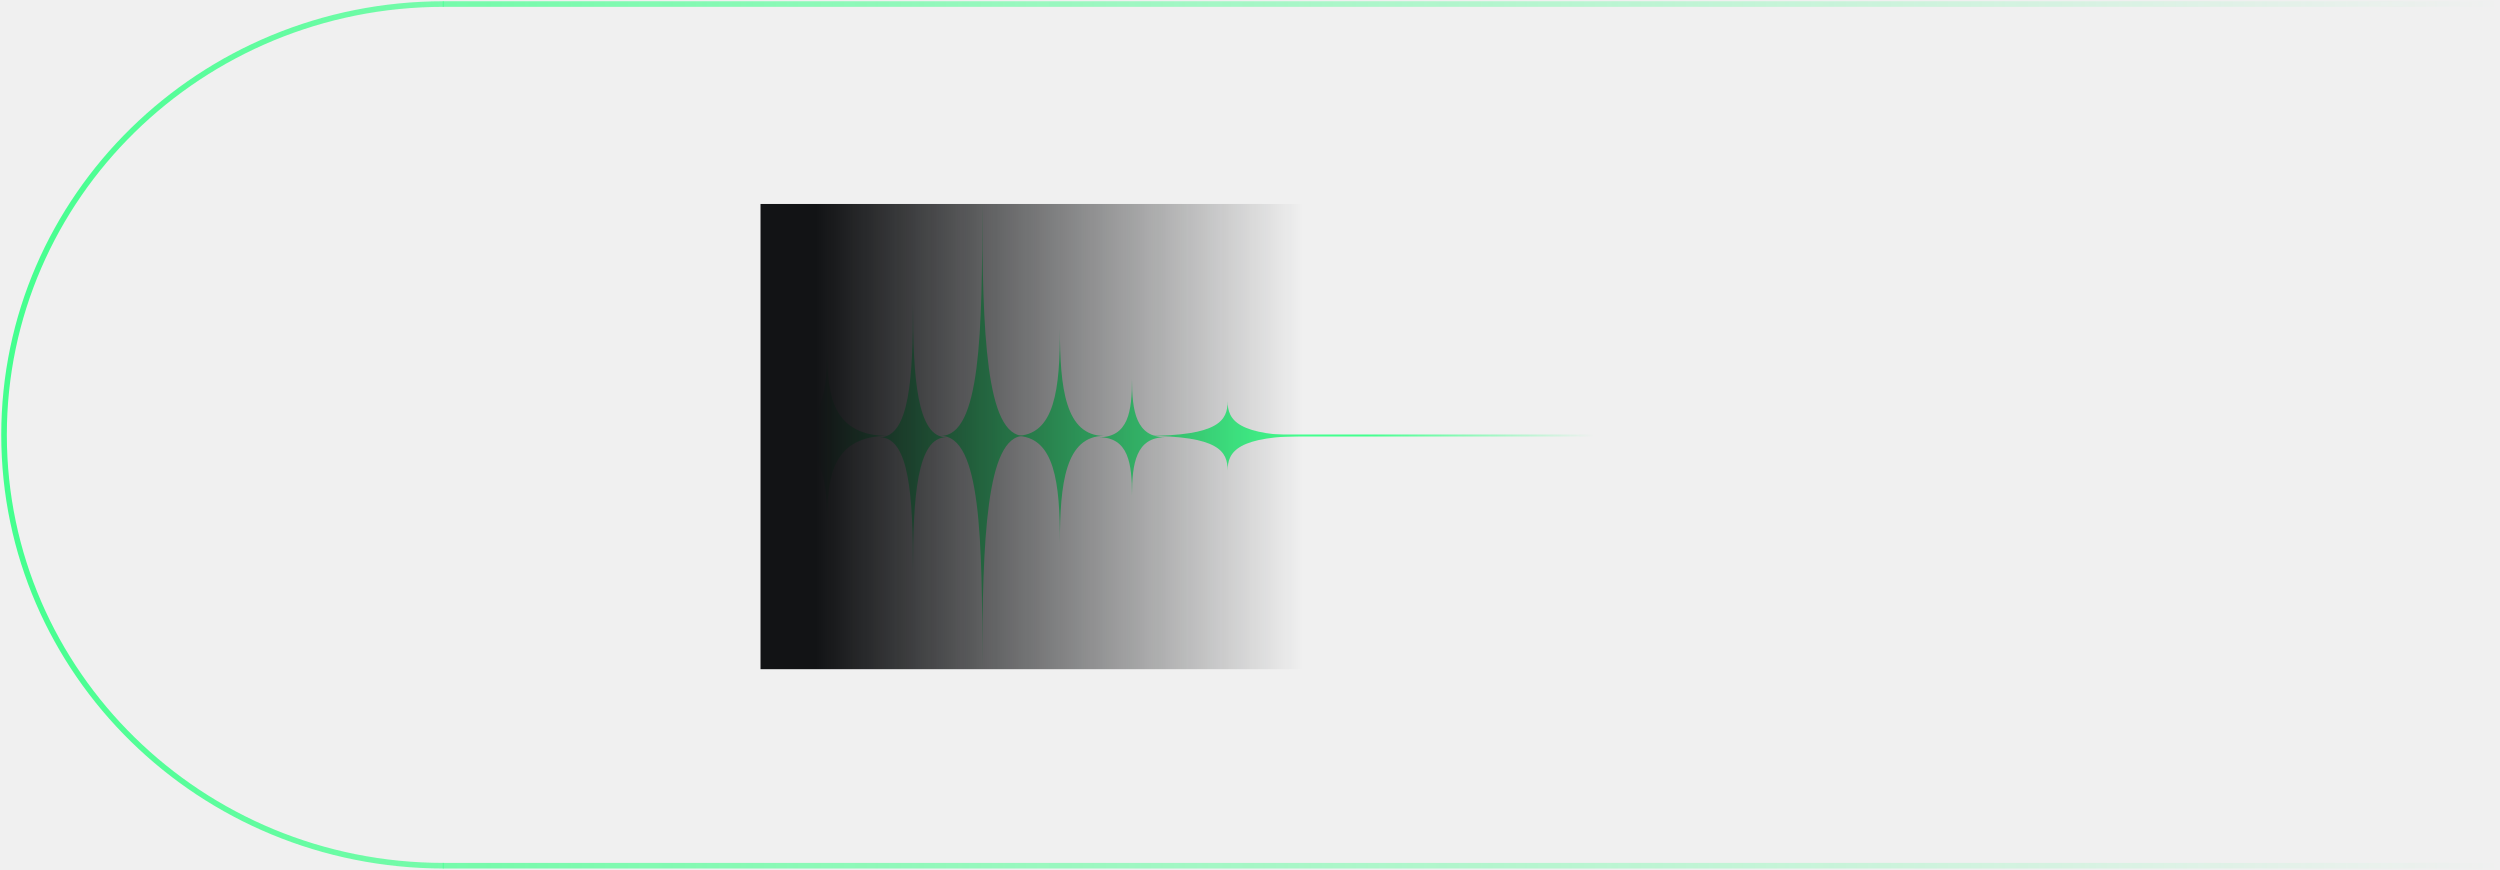
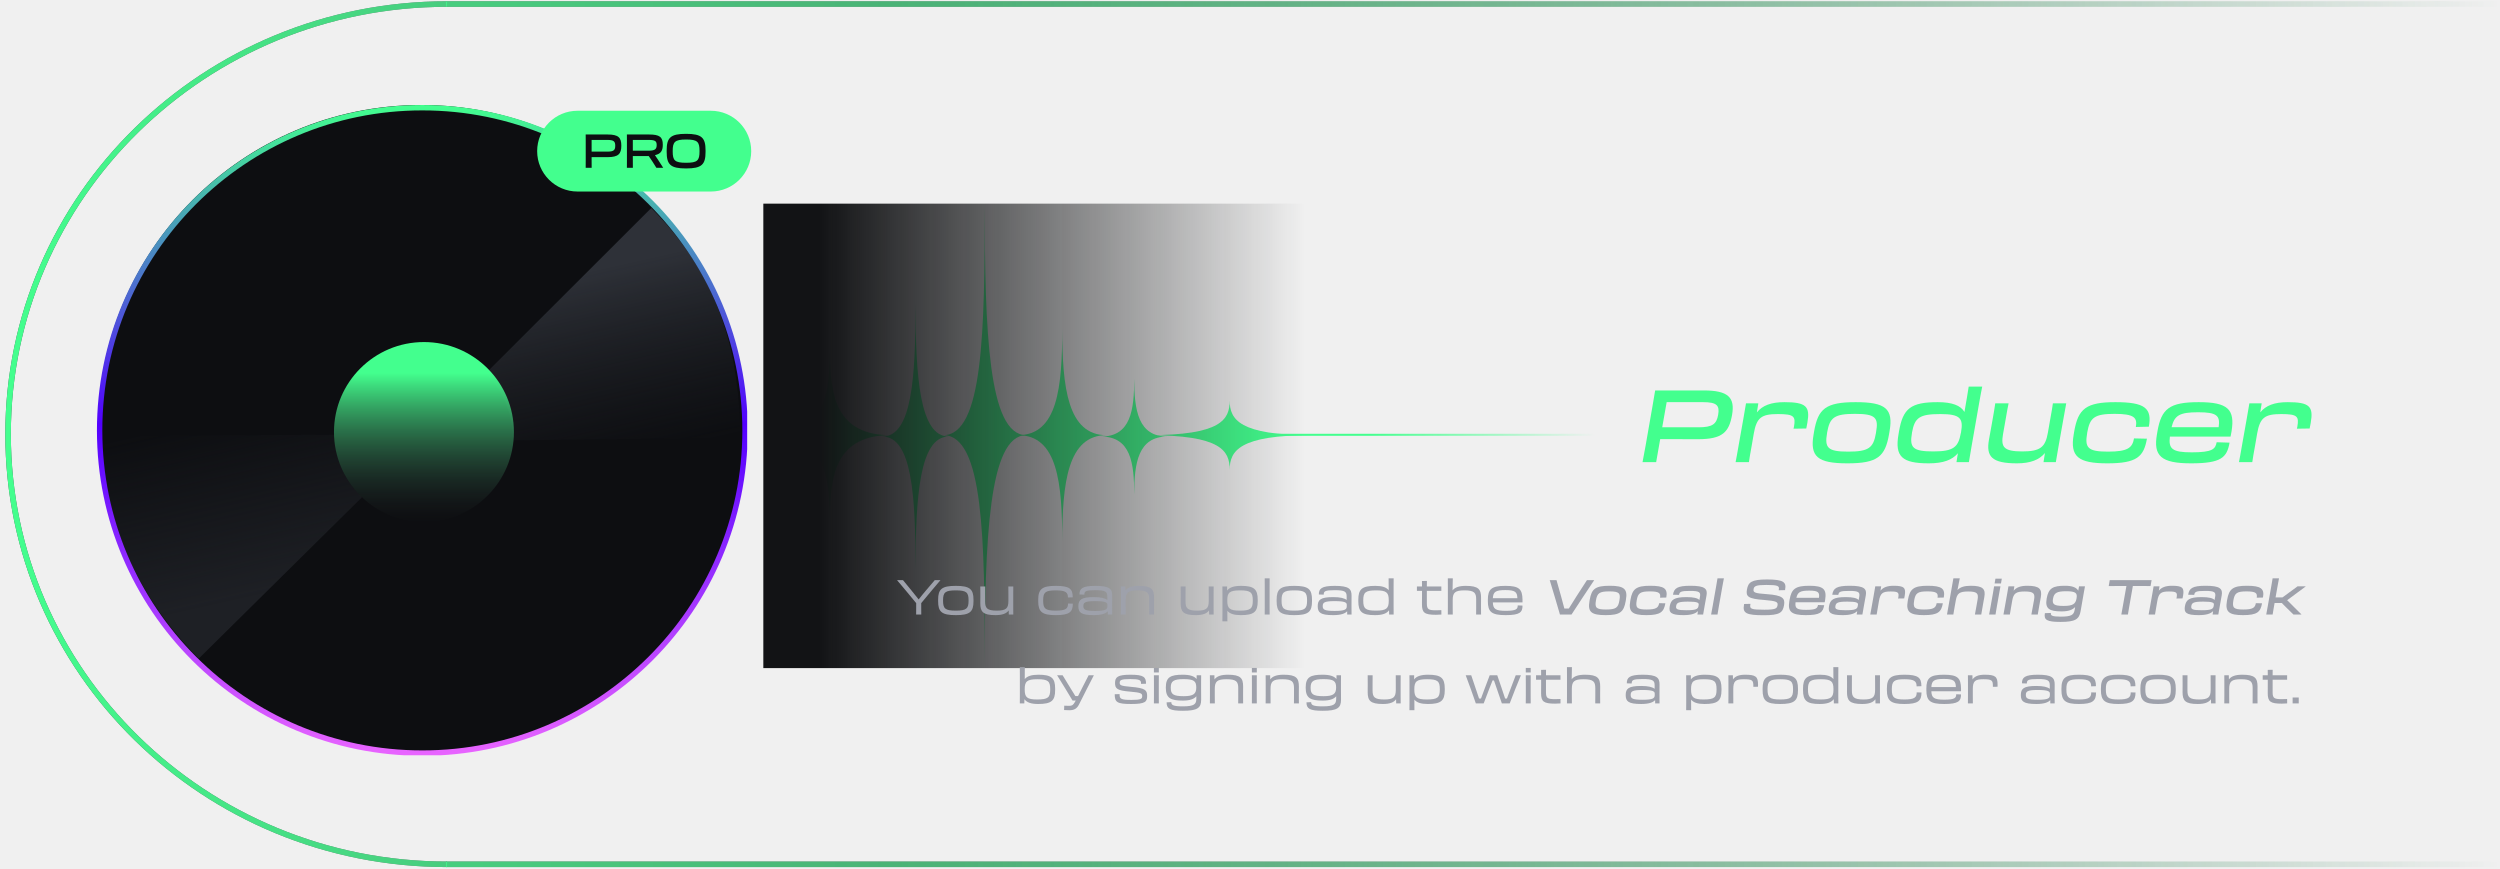
- <svg xmlns="http://www.w3.org/2000/svg" width="618" height="215" viewBox="0 0 618 215" fill="none">
-   <g clip-path="url(#clip0_2206_33485)">
-     <path d="M109.681 1C49.658 1 1 48.682 1 107.5C1 166.318 49.658 214 109.681 214" stroke="url(#paint0_linear_2206_33485)" stroke-width="1.383" />
-     <path d="M109.453 214L618 214L618 1L109.453 1" stroke="url(#paint1_linear_2206_33485)" stroke-width="1.383" />
-     <line x1="310" y1="107.656" x2="399" y2="107.656" stroke="url(#paint2_linear_2206_33485)" stroke-width="0.5" />
-     <path d="M253.101 107.749C243.714 107.749 242.822 82.082 242.822 50.423C242.822 82.082 242.417 107.749 232.543 107.749C242.534 107.749 242.822 133.416 242.822 165.075C242.822 133.416 243.833 107.749 253.101 107.749Z" fill="#43FF8E" />
-     <path d="M288.05 108.092C280.833 108.092 279.827 101.637 279.827 93.675C279.827 101.637 278.971 108.092 271.604 108.092C278.971 108.092 279.827 114.548 279.827 122.51C279.827 114.548 280.833 108.092 288.05 108.092Z" fill="#43FF8E" />
-     <path d="M233.913 108.092C226.696 108.092 225.69 93.338 225.69 75.138C225.69 93.338 224.834 108.092 217.467 108.092C224.834 108.092 225.69 122.847 225.69 141.046C225.69 122.847 226.696 108.092 233.913 108.092Z" fill="#43FF8E" />
-     <path d="M323.684 107.749C305.941 107.749 303.468 103.907 303.468 99.167C303.468 103.907 301.364 107.749 283.253 107.749C301.364 107.749 303.468 111.591 303.468 116.331C303.468 111.591 305.941 107.749 323.684 107.749Z" fill="#43FF8E" />
-     <path d="M219.523 107.749C206.291 107.749 204.447 98.374 204.447 86.81C204.447 98.374 202.877 107.749 189.371 107.749C202.877 107.749 204.447 117.125 204.447 128.689C204.447 117.125 206.291 107.749 219.523 107.749Z" fill="#43FF8E" />
-     <path d="M272.974 107.749C263.35 107.749 262.009 95.914 262.009 81.317C262.009 95.914 260.868 107.749 251.045 107.749C260.868 107.749 262.009 119.584 262.009 134.181C262.009 119.584 263.35 107.749 272.974 107.749Z" fill="#43FF8E" />
-     <rect x="188" y="50.423" width="139" height="115" fill="url(#paint3_linear_2206_33485)" />
+ <svg xmlns="http://www.w3.org/2000/svg" width="619" height="215" viewBox="0 0 619 215" fill="none">
+   <g clip-path="url(#clip0_2206_33469)">
+     <path d="M410.766 110.423L411.066 108.723C413.891 108.748 418.241 108.748 420.441 108.748C426.566 108.748 428.116 106.948 428.866 102.698C429.591 98.448 427.966 96.673 421.841 96.673H409.816C409.641 97.723 409.441 98.823 409.191 100.373L407.441 110.398C407.116 112.173 406.916 113.248 406.691 114.423H410.066C410.266 113.223 410.441 112.198 410.766 110.423ZM421.666 99.573C425.116 99.573 425.816 100.398 425.416 102.698C425.016 104.998 424.016 105.798 420.566 105.798H411.566L412.666 99.573H421.666Z" fill="#43FF8E" />
+     <path d="M430.459 110.423C430.134 112.298 429.959 113.323 429.734 114.423H433.034C433.184 113.323 433.359 112.348 433.709 110.423L434.234 107.373C434.934 103.398 436.109 102.523 440.209 102.523C444.234 102.523 444.634 103.098 444.184 105.673L444.084 106.148L447.234 106.098C447.334 105.523 447.409 105.123 447.509 104.673C448.209 100.648 447.234 99.573 441.809 99.573C438.509 99.573 436.384 100.398 435.009 102.098L435.359 99.873H432.309C432.159 100.848 431.984 101.798 431.684 103.523L430.459 110.423Z" fill="#43FF8E" />
+     <path d="M457.429 114.723C464.879 114.723 466.754 113.073 467.729 107.523L467.854 106.773C468.829 101.223 466.904 99.573 459.479 99.573C452.029 99.573 450.154 101.223 449.179 106.773L449.054 107.523C448.079 113.073 450.004 114.723 457.429 114.723ZM457.604 111.823C452.504 111.823 451.754 110.873 452.379 107.248L452.404 107.048C453.054 103.398 454.154 102.473 459.279 102.473C464.379 102.473 465.179 103.398 464.504 107.048L464.479 107.248C463.854 110.873 462.729 111.823 457.604 111.823Z" fill="#43FF8E" />
+     <path d="M477.574 114.723C481.174 114.723 483.374 113.873 484.774 112.223L484.424 114.423H487.499C487.699 113.198 487.849 112.348 488.174 110.423L490.024 99.873C490.349 98.073 490.574 96.773 490.799 95.723H487.449C487.299 96.773 486.849 99.448 486.399 101.998C485.449 100.398 483.374 99.573 479.774 99.573C473.049 99.573 471.174 101.173 470.199 106.773L470.074 107.523C469.099 113.073 470.949 114.723 477.574 114.723ZM478.674 111.773C473.599 111.773 472.774 110.848 473.399 107.248L473.424 107.048C474.074 103.423 475.249 102.523 480.424 102.523C485.324 102.523 486.174 103.523 485.549 107.048L485.499 107.248C484.874 110.748 483.674 111.773 478.674 111.773Z" fill="#43FF8E" />
+     <path d="M493.1 105.373C492.8 107.023 492.675 107.698 492.475 108.823C491.725 112.998 493.075 114.723 499.4 114.723C502.75 114.723 504.925 113.848 506.325 112.173L505.975 114.423H509.025C509.175 113.423 509.35 112.498 509.65 110.773L510.875 103.873C511.2 101.973 511.375 100.973 511.6 99.873H508.3C508.15 100.973 507.975 101.948 507.625 103.873L507.05 107.173C506.425 110.723 505.175 111.773 500.725 111.773C496.05 111.773 495.4 110.673 495.95 107.498L496.6 103.823C496.95 101.798 497.075 101.048 497.325 99.873H494.025C493.85 101.098 493.675 102.148 493.375 103.823L493.1 105.373Z" fill="#43FF8E" />
+     <path d="M521.783 114.723C529.133 114.723 530.783 113.073 531.583 108.623L528.383 108.548C527.983 110.873 526.858 111.823 521.933 111.823C516.908 111.823 516.158 110.873 516.783 107.248L516.808 107.048C517.458 103.398 518.558 102.473 523.583 102.473C528.508 102.473 529.233 103.448 528.833 105.748V105.723L532.058 105.648C532.883 101.073 531.108 99.573 523.758 99.573C516.508 99.573 514.558 101.223 513.583 106.773L513.458 107.523C512.483 113.073 514.558 114.723 521.783 114.723Z" fill="#43FF8E" />
+     <path d="M542.514 114.723C550.014 114.723 551.389 113.273 552.039 109.598L548.839 109.498C548.539 111.198 547.789 111.998 542.664 111.998C537.839 111.998 536.889 111.148 537.264 108.098H552.289C552.364 107.723 552.464 107.273 552.539 106.773C553.389 101.398 551.689 99.573 544.414 99.573C537.114 99.573 535.164 101.223 534.189 106.773L534.064 107.523C533.114 112.898 535.089 114.723 542.514 114.723ZM544.264 102.073C548.989 102.073 549.739 102.948 549.339 105.773H537.689C538.389 102.848 539.664 102.073 544.264 102.073Z" fill="#43FF8E" />
+     <path d="M555.092 110.423C554.767 112.298 554.592 113.323 554.367 114.423H557.667C557.817 113.323 557.992 112.348 558.342 110.423L558.867 107.373C559.567 103.398 560.742 102.523 564.842 102.523C568.867 102.523 569.267 103.098 568.817 105.673L568.717 106.148L571.867 106.098C571.967 105.523 572.042 105.123 572.142 104.673C572.842 100.648 571.867 99.573 566.442 99.573C563.142 99.573 561.017 100.398 559.642 102.098L559.992 99.873H556.942C556.792 100.848 556.617 101.798 556.317 103.523L555.092 110.423Z" fill="#43FF8E" />
+     <path d="M110.681 1C50.658 1 2 48.682 2 107.5C2 166.318 50.658 214 110.681 214" stroke="#535559" stroke-width="1.383" />
+     <path d="M110.453 214L619 214L619 1L110.453 1" stroke="url(#paint0_linear_2206_33469)" stroke-width="1.383" />
+     <g clip-path="url(#clip1_2206_33469)">
+       <ellipse cx="104.338" cy="106.204" rx="80.071" ry="80.21" fill="#0D0E11" />
+       <path d="M49.212 163.064C28.725 142.577 25.565 120.271 25.004 107.923L82.744 107.642L82.806 108.642C83.128 113.792 85.282 118.657 88.879 122.357L89.624 123.123L49.212 163.064Z" fill="url(#paint1_linear_2206_33469)" />
+       <path d="M161.251 51.503C182.462 72.715 182.8 95.573 183.381 108.358L126.992 109.017L126.927 107.468C126.717 102.481 124.849 97.707 121.618 93.902L120.325 92.379L161.251 51.503Z" fill="url(#paint2_linear_2206_33469)" />
+       <circle cx="104.569" cy="106.568" r="79.901" stroke="url(#paint3_linear_2206_33469)" stroke-width="1.334" />
+       <circle cx="104.97" cy="106.969" r="22.276" fill="url(#paint4_linear_2206_33469)" />
+     </g>
+     <rect x="133" y="27.423" width="53" height="20" rx="10" fill="#43FF8E" />
+     <path d="M146.484 39.687V38.898C147.692 38.909 149.492 38.909 150.447 38.909C153.136 38.909 153.838 38.073 153.838 36.098V36.052C153.838 34.078 153.136 33.299 150.447 33.299H145.014C145.025 33.787 145.025 34.298 145.025 35.018V39.676C145.025 40.5 145.025 41 145.014 41.545H146.495C146.484 40.988 146.484 40.512 146.484 39.687ZM150.436 34.647C151.95 34.647 152.334 35.007 152.334 36.075V36.098C152.334 37.167 151.95 37.539 150.436 37.539H146.484V34.647H150.436Z" fill="#0D0E11" />
+     <path d="M155.228 39.676C155.228 40.547 155.228 40.988 155.218 41.545H156.699C156.688 40.953 156.688 40.64 156.688 39.664V38.642H160.628L161.528 39.978C161.88 40.5 162.209 41.035 162.516 41.545H164.207C163.757 40.86 163.339 40.221 162.966 39.618C162.692 39.188 162.417 38.793 162.165 38.41C163.636 38.108 164.108 37.306 164.108 35.866V35.82C164.108 33.938 163.339 33.299 160.705 33.299H155.218C155.228 33.81 155.228 34.182 155.228 34.786V39.676ZM160.672 34.647C162.209 34.647 162.593 34.96 162.593 35.889V35.913C162.593 36.877 162.209 37.306 160.672 37.306H156.688V34.647H160.672Z" fill="#0D0E11" />
+     <path d="M169.875 41.708C173.739 41.708 174.694 40.756 174.694 37.608V37.237C174.694 34.089 173.739 33.137 169.875 33.137C166.012 33.137 165.068 34.089 165.068 37.237V37.608C165.068 40.756 166.012 41.708 169.875 41.708ZM169.875 40.303C167.055 40.303 166.561 39.734 166.561 37.48V37.364C166.561 35.169 167.055 34.542 169.875 34.542C172.707 34.542 173.201 35.111 173.201 37.364V37.48C173.201 39.734 172.707 40.303 169.875 40.303Z" fill="#0D0E11" />
+     <g clip-path="url(#clip2_2206_33469)">
+       <path d="M110.681 1C50.658 1 2 48.682 2 107.5C2 166.318 50.658 214 110.681 214" stroke="url(#paint5_linear_2206_33469)" stroke-width="1.383" />
+       <path d="M110.453 214L619 214L619 1L110.453 1" stroke="url(#paint6_linear_2206_33469)" stroke-width="1.383" />
+       <line x1="311" y1="107.656" x2="400" y2="107.656" stroke="url(#paint7_linear_2206_33469)" stroke-width="0.5" />
+       <path d="M254.101 107.749C244.714 107.749 243.822 82.082 243.822 50.423C243.822 82.082 243.417 107.749 233.543 107.749C243.534 107.749 243.822 133.416 243.822 165.075C243.822 133.416 244.833 107.749 254.101 107.749Z" fill="#43FF8E" />
+       <path d="M289.05 108.092C281.833 108.092 280.827 101.637 280.827 93.675C280.827 101.637 279.971 108.092 272.604 108.092C279.971 108.092 280.827 114.548 280.827 122.51C280.827 114.548 281.833 108.092 289.05 108.092Z" fill="#43FF8E" />
+       <path d="M234.913 108.092C227.696 108.092 226.69 93.338 226.69 75.138C226.69 93.338 225.834 108.092 218.467 108.092C225.834 108.092 226.69 122.847 226.69 141.046C226.69 122.847 227.696 108.092 234.913 108.092Z" fill="#43FF8E" />
+       <path d="M324.684 107.749C306.941 107.749 304.468 103.907 304.468 99.167C304.468 103.907 302.364 107.749 284.253 107.749C302.364 107.749 304.468 111.591 304.468 116.331C304.468 111.591 306.941 107.749 324.684 107.749Z" fill="#43FF8E" />
+       <path d="M220.523 107.749C207.291 107.749 205.447 98.374 205.447 86.81C205.447 98.374 203.877 107.749 190.371 107.749C203.877 107.749 205.447 117.125 205.447 128.689C205.447 117.125 207.291 107.749 220.523 107.749Z" fill="#43FF8E" />
+       <path d="M273.974 107.749C264.35 107.749 263.009 95.914 263.009 81.317C263.009 95.914 261.868 107.749 252.045 107.749C261.868 107.749 263.009 119.584 263.009 134.181C263.009 119.584 264.35 107.749 273.974 107.749Z" fill="#43FF8E" />
+       <rect x="189" y="50.423" width="139" height="115" fill="url(#paint8_linear_2206_33469)" />
+     </g>
+     <path d="M226.848 150.448C226.848 151.06 226.848 151.623 226.836 152.163H228.108C228.096 151.611 228.096 151.06 228.096 150.448V149.332C229.428 147.712 231.468 145.263 232.86 143.643H231.444L229.344 146.115C228.66 146.907 228.048 147.675 227.46 148.419C226.908 147.7 226.272 146.919 225.612 146.115L223.584 143.643H222.108C223.5 145.263 225.516 147.712 226.848 149.332V150.448Z" fill="#9EA1AB" />
+     <path d="M236.66 152.307C240.128 152.307 241.04 151.516 241.04 148.864V148.504C241.04 145.852 240.128 145.06 236.66 145.06C233.192 145.06 232.28 145.852 232.28 148.504V148.864C232.28 151.516 233.192 152.307 236.66 152.307ZM236.66 151.191C234.02 151.191 233.504 150.688 233.504 148.744V148.624C233.504 146.68 234.02 146.176 236.66 146.176C239.3 146.176 239.816 146.68 239.816 148.624V148.744C239.816 150.688 239.3 151.191 236.66 151.191Z" fill="#9EA1AB" />
+     <path d="M242.732 147.844C242.732 148.564 242.72 148.852 242.72 149.344C242.72 151.456 243.332 152.307 246.488 152.307C248.168 152.307 249.188 151.924 249.752 151.143L249.776 152.163H250.892C250.88 151.695 250.88 151.264 250.88 150.376V147.124C250.88 146.176 250.88 145.707 250.892 145.203H249.668C249.68 145.707 249.68 146.151 249.68 147.124V148.804C249.68 150.628 249.116 151.191 246.812 151.191C244.388 151.191 243.932 150.58 243.932 148.984V147.112C243.932 146.092 243.932 145.743 243.944 145.203H242.72C242.732 145.767 242.732 146.248 242.732 147.112V147.844Z" fill="#9EA1AB" />
+     <path d="M261.398 152.307C264.818 152.307 265.634 151.528 265.634 149.464L264.446 149.428C264.446 150.676 263.942 151.191 261.398 151.191C258.806 151.191 258.29 150.688 258.29 148.744V148.624C258.29 146.68 258.806 146.176 261.398 146.176C263.942 146.176 264.422 146.716 264.422 147.94L265.61 147.904C265.61 145.78 264.83 145.06 261.398 145.06C258.026 145.06 257.066 145.852 257.066 148.504V148.864C257.066 151.516 258.038 152.307 261.398 152.307Z" fill="#9EA1AB" />
+     <path d="M270.847 152.307C272.707 152.307 273.763 151.936 274.291 151.347L274.303 152.163H275.383C275.371 151.215 275.371 150.604 275.371 149.884C275.371 148.876 275.383 148.42 275.383 147.471C275.383 145.828 274.771 145.06 271.219 145.06C267.991 145.06 267.259 145.743 267.283 147.195L268.495 147.232C268.483 146.404 268.771 146.128 271.219 146.128C273.751 146.128 274.171 146.5 274.171 147.7V148.551C273.607 148.108 272.575 147.844 270.847 147.844C267.691 147.844 267.007 148.503 267.007 150.1C267.007 151.66 267.655 152.307 270.847 152.307ZM271.195 151.264C268.747 151.264 268.243 150.964 268.243 150.1C268.243 149.212 268.567 148.839 271.195 148.839C273.775 148.839 274.195 149.2 274.195 149.74V150.112C274.195 150.892 273.775 151.264 271.195 151.264Z" fill="#9EA1AB" />
+     <path d="M277.526 150.244C277.526 151.192 277.526 151.66 277.514 152.163H278.738C278.726 151.66 278.726 151.215 278.726 150.244V148.563C278.726 146.739 279.29 146.176 281.642 146.176C284.078 146.176 284.534 146.787 284.534 148.383V150.256C284.534 151.276 284.534 151.623 284.522 152.163H285.746C285.734 151.599 285.734 151.12 285.734 150.256V149.523C285.734 148.804 285.746 148.516 285.746 148.023C285.746 145.911 285.134 145.06 281.966 145.06C280.262 145.06 279.218 145.444 278.654 146.223L278.63 145.203H277.514C277.526 145.671 277.526 146.104 277.526 146.992V150.244Z" fill="#9EA1AB" />
+     <path d="M292.338 147.844C292.338 148.564 292.326 148.852 292.326 149.344C292.326 151.456 292.938 152.307 296.094 152.307C297.774 152.307 298.794 151.924 299.358 151.143L299.382 152.163H300.498C300.486 151.695 300.486 151.264 300.486 150.376V147.124C300.486 146.176 300.486 145.707 300.498 145.203H299.274C299.286 145.707 299.286 146.151 299.286 147.124V148.804C299.286 150.628 298.722 151.191 296.418 151.191C293.994 151.191 293.538 150.58 293.538 148.984V147.112C293.538 146.092 293.538 145.743 293.55 145.203H292.326C292.338 145.767 292.338 146.248 292.338 147.112V147.844Z" fill="#9EA1AB" />
+     <path d="M302.674 152.163C302.674 152.884 302.674 153.484 302.662 153.844H303.898C303.886 153.352 303.886 152.488 303.886 151.228C304.486 151.96 305.518 152.307 307.198 152.307C310.486 152.307 311.41 151.516 311.41 148.864V148.504C311.41 145.852 310.486 145.06 307.27 145.06C305.494 145.06 304.414 145.444 303.826 146.223V145.203H302.662C302.674 145.707 302.674 146.14 302.674 146.692V152.163ZM303.874 148.732V148.636C303.874 146.74 304.414 146.176 307.03 146.176C309.658 146.176 310.186 146.68 310.186 148.624V148.744C310.186 150.688 309.658 151.191 306.97 151.191C304.414 151.191 303.874 150.64 303.874 148.732Z" fill="#9EA1AB" />
+     <path d="M313.151 150.28C313.151 151.084 313.151 151.635 313.139 152.163H314.363C314.351 151.635 314.351 151.084 314.351 150.292V145.215C314.351 144.351 314.351 143.703 314.363 143.188H313.139C313.151 143.703 313.151 144.351 313.151 145.203V150.28Z" fill="#9EA1AB" />
+     <path d="M320.473 152.307C323.941 152.307 324.853 151.516 324.853 148.864V148.504C324.853 145.852 323.941 145.06 320.473 145.06C317.005 145.06 316.093 145.852 316.093 148.504V148.864C316.093 151.516 317.005 152.307 320.473 152.307ZM320.473 151.191C317.833 151.191 317.317 150.688 317.317 148.744V148.624C317.317 146.68 317.833 146.176 320.473 146.176C323.113 146.176 323.629 146.68 323.629 148.624V148.744C323.629 150.688 323.113 151.191 320.473 151.191Z" fill="#9EA1AB" />
+     <path d="M330.109 152.307C331.969 152.307 333.025 151.936 333.553 151.347L333.565 152.163H334.645C334.633 151.215 334.633 150.604 334.633 149.884C334.633 148.876 334.645 148.42 334.645 147.471C334.645 145.828 334.033 145.06 330.481 145.06C327.253 145.06 326.521 145.743 326.545 147.195L327.757 147.232C327.745 146.404 328.033 146.128 330.481 146.128C333.013 146.128 333.433 146.5 333.433 147.7V148.551C332.869 148.108 331.837 147.844 330.109 147.844C326.953 147.844 326.269 148.503 326.269 150.1C326.269 151.66 326.917 152.307 330.109 152.307ZM330.457 151.264C328.009 151.264 327.505 150.964 327.505 150.1C327.505 149.212 327.829 148.839 330.457 148.839C333.037 148.839 333.457 149.2 333.457 149.74V150.112C333.457 150.892 333.037 151.264 330.457 151.264Z" fill="#9EA1AB" />
+     <path d="M340.459 152.307C342.271 152.307 343.351 151.912 343.927 151.108L343.951 152.163H345.067C345.055 151.575 345.055 151.168 345.055 150.244V145.203C345.055 144.315 345.055 143.703 345.067 143.188H343.819C343.831 143.68 343.843 144.928 343.843 146.14C343.243 145.408 342.211 145.06 340.531 145.06C337.243 145.06 336.319 145.852 336.319 148.504V148.864C336.319 151.516 337.243 152.307 340.459 152.307ZM340.699 151.191C338.071 151.191 337.543 150.688 337.543 148.744V148.624C337.543 146.68 338.071 146.176 340.759 146.176C343.315 146.176 343.855 146.728 343.855 148.636V148.732C343.855 150.628 343.315 151.191 340.699 151.191Z" fill="#9EA1AB" />
+     <path d="M352.089 147.844C352.089 148.432 352.077 149.115 352.077 149.643C352.077 151.708 352.713 152.223 355.545 152.223C356.073 152.223 356.517 152.2 356.889 152.163L356.877 151.072C356.421 151.096 356.145 151.108 355.605 151.108C353.769 151.108 353.289 150.928 353.289 149.476V146.296H356.877V145.203H353.289C353.289 144.603 353.289 144.124 353.301 143.836L352.077 143.859C352.089 144.411 352.089 144.807 352.089 145.203C351.705 145.203 351.321 145.215 350.829 145.203V146.296H352.089V147.844Z" fill="#9EA1AB" />
+     <path d="M358.491 150.268C358.491 151.144 358.491 151.575 358.479 152.163H359.703C359.691 151.563 359.691 151.048 359.691 150.244V148.563C359.691 146.739 360.255 146.176 362.607 146.176C365.043 146.176 365.499 146.787 365.499 148.383V150.268C365.499 151.12 365.499 151.551 365.487 152.163H366.711C366.699 151.479 366.699 150.916 366.699 150.292V149.523C366.699 148.804 366.711 148.516 366.711 148.023C366.711 145.911 366.099 145.06 362.931 145.06C361.263 145.06 360.231 145.431 359.655 146.176C359.679 145.36 359.715 143.392 359.715 143.188H358.479C358.491 143.703 358.491 144.339 358.491 145.203V150.268Z" fill="#9EA1AB" />
+     <path d="M372.81 152.307C376.314 152.307 376.974 151.611 376.974 149.944L375.786 149.896C375.786 150.796 375.462 151.24 372.822 151.24C370.266 151.24 369.69 150.772 369.63 149.152H376.974C376.974 148.948 376.986 148.696 376.974 148.504C376.938 145.852 376.146 145.06 372.726 145.06C369.306 145.06 368.394 145.852 368.394 148.504V148.864C368.394 151.516 369.306 152.307 372.81 152.307ZM372.726 146.104C375.186 146.104 375.654 146.583 375.702 148.119H369.63C369.714 146.535 370.314 146.104 372.726 146.104Z" fill="#9EA1AB" />
+     <path d="M389.099 152.163C390.239 150.411 393.611 145.276 394.727 143.643H392.927L390.299 147.711C389.651 148.743 388.979 149.8 388.439 150.676H387.335C387.107 149.788 386.819 148.72 386.531 147.676L385.391 143.643H383.711C384.227 145.276 385.739 150.411 386.243 152.163H389.099Z" fill="#9EA1AB" />
+     <path d="M397.574 152.307C401.15 152.307 402.05 151.516 402.518 148.852L402.578 148.492C403.046 145.828 402.122 145.036 398.558 145.036C394.982 145.036 394.082 145.828 393.614 148.492L393.554 148.852C393.086 151.516 394.01 152.307 397.574 152.307ZM397.658 150.916C395.21 150.916 394.85 150.46 395.15 148.72L395.162 148.624C395.474 146.872 396.002 146.428 398.462 146.428C400.91 146.428 401.294 146.872 400.97 148.624L400.958 148.72C400.658 150.46 400.118 150.916 397.658 150.916Z" fill="#9EA1AB" />
+     <path d="M407.64 152.307C411.168 152.307 411.96 151.516 412.344 149.379L410.808 149.344C410.616 150.46 410.076 150.916 407.712 150.916C405.3 150.916 404.94 150.46 405.24 148.72L405.252 148.624C405.564 146.872 406.092 146.428 408.504 146.428C410.868 146.428 411.216 146.896 411.024 148V147.987L412.572 147.952C412.968 145.756 412.116 145.036 408.588 145.036C405.108 145.036 404.172 145.828 403.704 148.492L403.644 148.852C403.176 151.516 404.172 152.307 407.64 152.307Z" fill="#9EA1AB" />
+     <path d="M416.835 152.307C418.755 152.307 419.823 151.935 420.411 151.299L420.279 152.163H421.695C421.851 151.215 421.959 150.604 422.091 149.884C422.283 148.78 422.367 148.372 422.535 147.424C422.823 145.792 422.163 145.036 418.551 145.036C415.251 145.036 414.483 145.672 414.231 147.256L415.731 147.292C415.851 146.548 416.139 146.307 418.443 146.307C420.807 146.307 421.107 146.644 420.915 147.747L420.771 148.563C420.327 148.095 419.367 147.844 417.579 147.844C414.471 147.844 413.715 148.503 413.427 150.1C413.163 151.672 413.703 152.307 416.835 152.307ZM417.579 151.096C415.263 151.096 414.879 150.832 415.011 150.063C415.143 149.283 415.491 148.959 417.975 148.959C420.363 148.959 420.687 149.271 420.591 149.775L420.543 150.076C420.423 150.772 419.979 151.096 417.579 151.096Z" fill="#9EA1AB" />
+     <path d="M424.04 150.148C423.884 151.024 423.788 151.611 423.668 152.163H425.252C425.336 151.611 425.444 151.024 425.588 150.16L426.464 145.192C426.62 144.34 426.728 143.691 426.836 143.188H425.252C425.168 143.703 425.06 144.34 424.916 145.18L424.04 150.148Z" fill="#9EA1AB" />
+     <path d="M436.733 152.331C440.753 152.331 441.401 151.66 441.737 149.812C442.001 148.155 441.437 147.388 437.465 147.112C434.309 146.908 434.057 146.644 434.189 145.864C434.309 145.132 434.753 144.832 437.357 144.832C440.189 144.832 440.597 145.095 440.441 145.911L440.405 146.151L441.977 146.115L442.001 145.948C442.325 144.172 441.665 143.475 437.501 143.475C433.589 143.475 432.857 144.207 432.545 145.971C432.245 147.688 432.785 148.264 436.805 148.551C439.925 148.792 440.249 149.08 440.117 149.86V149.872C439.973 150.688 439.613 150.964 436.841 150.964C433.685 150.964 433.205 150.76 433.373 149.787L433.421 149.511L431.849 149.548L431.813 149.74C431.441 151.816 432.317 152.331 436.733 152.331Z" fill="#9EA1AB" />
+     <path d="M447.099 152.307C450.699 152.307 451.359 151.611 451.671 149.848L450.135 149.799C449.991 150.615 449.631 151 447.171 151C444.855 151 444.399 150.592 444.579 149.128H451.791C451.827 148.948 451.875 148.732 451.911 148.492C452.319 145.912 451.503 145.036 448.011 145.036C444.507 145.036 443.571 145.828 443.103 148.492L443.043 148.852C442.587 151.432 443.535 152.307 447.099 152.307ZM447.939 146.235C450.207 146.235 450.567 146.655 450.375 148.011H444.783C445.119 146.607 445.731 146.235 447.939 146.235Z" fill="#9EA1AB" />
+     <path d="M456.269 152.307C458.189 152.307 459.257 151.935 459.845 151.299L459.713 152.163H461.129C461.285 151.215 461.393 150.604 461.525 149.884C461.717 148.78 461.801 148.372 461.969 147.424C462.257 145.792 461.597 145.036 457.985 145.036C454.685 145.036 453.917 145.672 453.665 147.256L455.165 147.292C455.285 146.548 455.573 146.307 457.877 146.307C460.241 146.307 460.541 146.644 460.349 147.747L460.205 148.563C459.761 148.095 458.801 147.844 457.013 147.844C453.905 147.844 453.149 148.503 452.861 150.1C452.597 151.672 453.137 152.307 456.269 152.307ZM457.013 151.096C454.697 151.096 454.313 150.832 454.445 150.063C454.577 149.283 454.925 148.959 457.409 148.959C459.797 148.959 460.121 149.271 460.025 149.775L459.977 150.076C459.857 150.772 459.413 151.096 457.013 151.096Z" fill="#9EA1AB" />
+     <path d="M463.426 150.244C463.27 151.144 463.186 151.635 463.078 152.163H464.662C464.734 151.635 464.818 151.168 464.986 150.244L465.238 148.78C465.574 146.872 466.138 146.452 468.106 146.452C470.038 146.452 470.23 146.727 470.014 147.963L469.966 148.192L471.478 148.168C471.526 147.891 471.562 147.7 471.61 147.484C471.946 145.552 471.478 145.036 468.874 145.036C467.29 145.036 466.27 145.431 465.61 146.247L465.778 145.18H464.314C464.242 145.647 464.158 146.104 464.014 146.931L463.426 150.244Z" fill="#9EA1AB" />
+     <path d="M476.347 152.307C479.875 152.307 480.667 151.516 481.051 149.379L479.515 149.344C479.323 150.46 478.783 150.916 476.419 150.916C474.007 150.916 473.647 150.46 473.947 148.72L473.959 148.624C474.271 146.872 474.799 146.428 477.211 146.428C479.575 146.428 479.923 146.896 479.731 148V147.987L481.279 147.952C481.675 145.756 480.823 145.036 477.295 145.036C473.815 145.036 472.879 145.828 472.411 148.492L472.351 148.852C471.883 151.516 472.879 152.307 476.347 152.307Z" fill="#9EA1AB" />
+     <path d="M482.434 150.148C482.278 151.072 482.194 151.563 482.074 152.163H483.646C483.754 151.516 483.838 151 483.994 150.124L484.258 148.659C484.558 146.943 485.146 146.452 487.33 146.452C489.598 146.452 489.91 146.98 489.646 148.492L489.334 150.268C489.178 151.12 489.106 151.54 488.986 152.163H490.558C490.666 151.479 490.762 150.916 490.882 150.292L491.014 149.523C491.158 148.72 491.23 148.395 491.314 147.867C491.674 145.863 491.026 145.036 487.966 145.036C486.31 145.036 485.302 145.396 484.666 146.104C484.846 145.24 485.206 143.392 485.242 143.188H483.658C483.574 143.703 483.466 144.327 483.31 145.18L482.434 150.148Z" fill="#9EA1AB" />
+     <path d="M494.076 143.271L493.86 144.471H495.444L495.648 143.271H494.076ZM492.876 150.148C492.72 151.024 492.624 151.611 492.504 152.163H494.088C494.172 151.611 494.28 151.024 494.424 150.16L494.952 147.171C495.096 146.319 495.216 145.684 495.312 145.18H493.74C493.668 145.684 493.548 146.331 493.404 147.171L492.876 150.148Z" fill="#9EA1AB" />
+     <path d="M496.402 150.244C496.246 151.144 496.162 151.635 496.054 152.163H497.638C497.71 151.635 497.794 151.168 497.962 150.244L498.238 148.659C498.55 146.943 499.138 146.452 501.322 146.452C503.59 146.452 503.89 146.98 503.638 148.492L503.314 150.268C503.146 151.24 503.086 151.599 502.966 152.163H504.55C504.634 151.575 504.718 151.072 504.874 150.268L505.006 149.523C505.138 148.72 505.21 148.395 505.306 147.867C505.654 145.863 505.006 145.036 501.958 145.036C500.302 145.036 499.258 145.444 498.586 146.247L498.754 145.18H497.29C497.218 145.647 497.134 146.104 496.99 146.931L496.402 150.244Z" fill="#9EA1AB" />
+     <path d="M510.456 151.384C512.124 151.384 513.156 151 513.804 150.304L513.672 151.072C513.456 152.188 512.952 152.68 510.264 152.68C508.008 152.68 507.696 152.391 507.804 151.767L506.316 151.816C506.016 153.484 506.784 153.987 510.192 153.987C513.912 153.987 514.812 153.292 515.16 151.312C515.328 150.376 515.448 149.679 515.64 148.563L515.952 146.763C516.06 146.139 516.144 145.647 516.24 145.18H514.776L514.572 146.247C514.128 145.467 513.12 145.036 511.308 145.036C508.284 145.036 507.228 145.623 506.76 148.155L506.748 148.252C506.304 150.76 507.468 151.384 510.456 151.384ZM510.948 150.028C508.524 150.028 508.092 149.584 508.32 148.252L508.344 148.168C508.584 146.847 509.256 146.391 511.572 146.391C513.972 146.391 514.392 146.847 514.152 148.155V148.18C513.912 149.512 513.288 150.028 510.948 150.028Z" fill="#9EA1AB" />
+     <path d="M525.588 150.232C525.432 151.132 525.36 151.575 525.24 152.163H526.872C526.968 151.54 527.016 151.227 527.196 150.22L528.096 145.095H530.28C530.76 145.095 531.576 145.095 532.476 145.108L532.74 143.643H522.372L522.12 145.108C523.02 145.095 524.064 145.095 525.204 145.095H526.5L525.588 150.232Z" fill="#9EA1AB" />
+     <path d="M532.344 150.244C532.188 151.144 532.104 151.635 531.996 152.163H533.58C533.652 151.635 533.736 151.168 533.904 150.244L534.156 148.78C534.492 146.872 535.056 146.452 537.024 146.452C538.956 146.452 539.148 146.727 538.932 147.963L538.884 148.192L540.396 148.168C540.444 147.891 540.48 147.7 540.528 147.484C540.864 145.552 540.396 145.036 537.792 145.036C536.208 145.036 535.188 145.431 534.528 146.247L534.696 145.18H533.232C533.16 145.647 533.076 146.104 532.932 146.931L532.344 150.244Z" fill="#9EA1AB" />
+     <path d="M544.394 152.307C546.314 152.307 547.382 151.935 547.97 151.299L547.838 152.163H549.254C549.41 151.215 549.518 150.604 549.65 149.884C549.842 148.78 549.926 148.372 550.094 147.424C550.382 145.792 549.722 145.036 546.11 145.036C542.81 145.036 542.042 145.672 541.79 147.256L543.29 147.292C543.41 146.548 543.698 146.307 546.002 146.307C548.366 146.307 548.666 146.644 548.474 147.747L548.33 148.563C547.886 148.095 546.926 147.844 545.138 147.844C542.03 147.844 541.274 148.503 540.986 150.1C540.722 151.672 541.262 152.307 544.394 152.307ZM545.138 151.096C542.822 151.096 542.438 150.832 542.57 150.063C542.702 149.283 543.05 148.959 545.534 148.959C547.922 148.959 548.246 149.271 548.15 149.775L548.102 150.076C547.982 150.772 547.538 151.096 545.138 151.096Z" fill="#9EA1AB" />
+     <path d="M555.379 152.307C558.907 152.307 559.699 151.516 560.083 149.379L558.547 149.344C558.355 150.46 557.815 150.916 555.451 150.916C553.039 150.916 552.679 150.46 552.979 148.72L552.991 148.624C553.303 146.872 553.831 146.428 556.243 146.428C558.607 146.428 558.955 146.896 558.763 148V147.987L560.311 147.952C560.707 145.756 559.855 145.036 556.327 145.036C552.847 145.036 551.911 145.828 551.443 148.492L551.383 148.852C550.915 151.516 551.911 152.307 555.379 152.307Z" fill="#9EA1AB" />
+     <path d="M561.489 150.148C561.333 151.024 561.237 151.611 561.117 152.163H562.701C562.785 151.611 562.893 151.024 563.037 150.16L563.193 149.308H564.981C565.281 149.632 565.629 149.979 565.989 150.327L567.861 152.163H569.817L569.841 152.139C568.917 151.24 567.321 149.644 566.301 148.612C567.669 147.58 569.685 146.079 570.897 145.203L570.873 145.18H568.869L566.745 146.74C566.193 147.136 565.641 147.543 565.149 147.916H563.433L563.913 145.192C564.069 144.34 564.177 143.691 564.285 143.188H562.701C562.617 143.703 562.509 144.34 562.365 145.18L561.489 150.148Z" fill="#9EA1AB" />
+     <path d="M252.518 172.255C252.518 173.059 252.518 173.635 252.506 174.163H253.622L253.646 173.12C254.222 173.924 255.278 174.308 257.042 174.308C260.33 174.308 261.254 173.516 261.254 170.864V170.503C261.254 167.851 260.33 167.059 257.114 167.059C255.386 167.059 254.33 167.42 253.73 168.139C253.73 167.024 253.73 165.68 253.742 165.188H252.506C252.518 165.703 252.518 166.351 252.518 167.215V172.255ZM253.718 170.732V170.635C253.718 168.74 254.258 168.176 256.874 168.176C259.502 168.176 260.03 168.679 260.03 170.623V170.743C260.03 172.687 259.502 173.191 256.814 173.191C254.258 173.191 253.718 172.64 253.718 170.732Z" fill="#9EA1AB" />
+     <path d="M267.189 174.379C268.089 172.603 269.973 168.835 270.837 167.203H269.541L268.053 170.108C267.657 170.875 267.261 171.655 266.925 172.339H266.253C265.833 171.643 265.341 170.852 264.861 170.072L263.109 167.203H261.741C262.785 168.847 264.681 171.979 265.557 173.455H266.349L266.133 173.839C265.701 174.607 265.425 174.763 264.717 174.763C264.261 174.763 263.889 174.751 263.505 174.727L263.469 175.808C263.913 175.832 264.465 175.856 264.753 175.856C265.977 175.856 266.637 175.472 267.189 174.379Z" fill="#9EA1AB" />
+     <path d="M280.094 174.308C283.586 174.308 284.03 173.756 284.03 172.316C284.03 170.888 283.598 170.359 279.998 170.059C277.418 169.844 277.238 169.627 277.238 169.027C277.238 168.391 277.61 168.139 279.866 168.139C282.158 168.139 282.518 168.416 282.518 169.148V169.328L283.754 169.291C283.754 167.623 283.166 167.059 279.914 167.059C276.71 167.059 276.086 167.647 276.086 169.111C276.086 170.527 276.614 170.983 279.806 171.247C282.59 171.476 282.806 171.704 282.806 172.376C282.806 173.024 282.554 173.3 280.142 173.3C277.586 173.3 277.214 173.024 277.214 172.052V171.859L276.002 171.895C276.002 173.911 276.626 174.308 280.094 174.308Z" fill="#9EA1AB" />
+     <path d="M285.706 165.379V166.495H286.93V165.379H285.706ZM285.718 172.28C285.718 173.084 285.718 173.635 285.706 174.163H286.93C286.918 173.635 286.918 173.083 286.918 172.291V169.232C286.918 168.368 286.918 167.719 286.93 167.203H285.706C285.718 167.719 285.718 168.368 285.718 169.219V172.28Z" fill="#9EA1AB" />
+     <path d="M292.871 173.468C294.599 173.468 295.643 173.083 296.219 172.399L296.207 173.083C296.183 174.319 295.727 174.895 292.871 174.895C290.435 174.895 290.015 174.559 290.015 173.851L288.851 173.899C288.851 175.484 289.655 175.988 292.871 175.988C296.519 175.988 297.407 175.279 297.407 173.24C297.407 172.303 297.395 171.584 297.395 170.564V168.763C297.395 168.175 297.395 167.719 297.407 167.203H296.291L296.279 168.128C295.703 167.431 294.647 167.059 292.859 167.059C289.835 167.059 288.659 167.648 288.659 170.204V170.323C288.659 172.879 289.895 173.468 292.871 173.468ZM289.883 170.323V170.204C289.883 168.667 290.567 168.151 293.075 168.151C295.643 168.151 296.183 168.656 296.195 170.204C296.195 171.74 295.595 172.376 293.087 172.376C290.447 172.376 289.883 171.86 289.883 170.323Z" fill="#9EA1AB" />
+     <path d="M299.58 172.243C299.58 173.191 299.58 173.66 299.568 174.163H300.792C300.78 173.66 300.78 173.215 300.78 172.243V170.564C300.78 168.74 301.344 168.176 303.696 168.176C306.132 168.176 306.588 168.788 306.588 170.384V172.255C306.588 173.275 306.588 173.623 306.576 174.163H307.8C307.788 173.6 307.788 173.119 307.788 172.255V171.524C307.788 170.804 307.8 170.516 307.8 170.024C307.8 167.912 307.188 167.059 304.02 167.059C302.316 167.059 301.272 167.444 300.708 168.224L300.684 167.203H299.568C299.58 167.671 299.58 168.103 299.58 168.991V172.243Z" fill="#9EA1AB" />
+     <path d="M309.963 165.379V166.495H311.187V165.379H309.963ZM309.975 172.28C309.975 173.084 309.975 173.635 309.963 174.163H311.187C311.175 173.635 311.175 173.083 311.175 172.291V169.232C311.175 168.368 311.175 167.719 311.187 167.203H309.963C309.975 167.719 309.975 168.368 309.975 169.219V172.28Z" fill="#9EA1AB" />
+     <path d="M313.385 172.243C313.385 173.191 313.385 173.66 313.373 174.163H314.597C314.585 173.66 314.585 173.215 314.585 172.243V170.564C314.585 168.74 315.149 168.176 317.501 168.176C319.937 168.176 320.393 168.788 320.393 170.384V172.255C320.393 173.275 320.393 173.623 320.381 174.163H321.605C321.593 173.6 321.593 173.119 321.593 172.255V171.524C321.593 170.804 321.605 170.516 321.605 170.024C321.605 167.912 320.993 167.059 317.825 167.059C316.121 167.059 315.077 167.444 314.513 168.224L314.489 167.203H313.373C313.385 167.671 313.385 168.103 313.385 168.991V172.243Z" fill="#9EA1AB" />
+     <path d="M327.5 173.468C329.228 173.468 330.272 173.083 330.848 172.399L330.836 173.083C330.812 174.319 330.356 174.895 327.5 174.895C325.064 174.895 324.644 174.559 324.644 173.851L323.48 173.899C323.48 175.484 324.284 175.988 327.5 175.988C331.148 175.988 332.036 175.279 332.036 173.24C332.036 172.303 332.024 171.584 332.024 170.564V168.763C332.024 168.175 332.024 167.719 332.036 167.203H330.92L330.908 168.128C330.332 167.431 329.276 167.059 327.488 167.059C324.464 167.059 323.288 167.648 323.288 170.204V170.323C323.288 172.879 324.524 173.468 327.5 173.468ZM324.512 170.323V170.204C324.512 168.667 325.196 168.151 327.704 168.151C330.272 168.151 330.812 168.656 330.824 170.204C330.824 171.74 330.224 172.376 327.716 172.376C325.076 172.376 324.512 171.86 324.512 170.323Z" fill="#9EA1AB" />
+     <path d="M338.65 169.844C338.65 170.563 338.638 170.851 338.638 171.344C338.638 173.455 339.25 174.308 342.406 174.308C344.086 174.308 345.106 173.924 345.67 173.143L345.694 174.163H346.81C346.798 173.695 346.798 173.264 346.798 172.376V169.123C346.798 168.175 346.798 167.707 346.81 167.203H345.586C345.598 167.707 345.598 168.151 345.598 169.123V170.803C345.598 172.627 345.034 173.191 342.73 173.191C340.306 173.191 339.85 172.58 339.85 170.983V169.111C339.85 168.091 339.85 167.743 339.862 167.203H338.638C338.65 167.767 338.65 168.247 338.65 169.111V169.844Z" fill="#9EA1AB" />
+     <path d="M348.987 174.163C348.987 174.883 348.987 175.484 348.975 175.844H350.211C350.199 175.352 350.199 174.487 350.199 173.227C350.799 173.959 351.831 174.308 353.511 174.308C356.799 174.308 357.723 173.516 357.723 170.864V170.503C357.723 167.851 356.799 167.059 353.583 167.059C351.807 167.059 350.727 167.444 350.139 168.224V167.203H348.975C348.987 167.707 348.987 168.139 348.987 168.691V174.163ZM350.187 170.732V170.635C350.187 168.74 350.727 168.176 353.343 168.176C355.971 168.176 356.499 168.679 356.499 170.623V170.743C356.499 172.687 355.971 173.191 353.283 173.191C350.727 173.191 350.187 172.64 350.187 170.732Z" fill="#9EA1AB" />
+     <path d="M368.669 170.743C368.969 169.963 369.281 169.184 369.557 168.476H369.905C370.157 169.195 370.433 170 370.697 170.78L371.861 174.163H373.805C374.453 172.459 375.869 168.835 376.577 167.203H375.293L374.129 170.252C373.781 171.176 373.421 172.135 373.109 172.963H372.665C372.425 172.195 372.125 171.308 371.825 170.432L370.721 167.203H368.849L367.649 170.384C367.325 171.248 366.977 172.159 366.689 172.963H366.221C365.945 172.147 365.621 171.188 365.321 170.3L364.277 167.203H362.909C363.533 168.811 364.841 172.459 365.417 174.163H367.361L368.669 170.743Z" fill="#9EA1AB" />
+     <path d="M377.78 165.379V166.495H379.004V165.379H377.78ZM377.792 172.28C377.792 173.084 377.792 173.635 377.78 174.163H379.004C378.992 173.635 378.992 173.083 378.992 172.291V169.232C378.992 168.368 378.992 167.719 379.004 167.203H377.78C377.792 167.719 377.792 168.368 377.792 169.219V172.28Z" fill="#9EA1AB" />
+     <path d="M381.585 169.844C381.585 170.431 381.574 171.115 381.574 171.643C381.574 173.708 382.21 174.224 385.042 174.224C385.57 174.224 386.014 174.199 386.385 174.163L386.374 173.072C385.918 173.096 385.641 173.108 385.102 173.108C383.266 173.108 382.785 172.927 382.785 171.476V168.295H386.374V167.203H382.785C382.785 166.603 382.786 166.124 382.798 165.836L381.574 165.859C381.585 166.411 381.585 166.807 381.585 167.203C381.201 167.203 380.818 167.215 380.326 167.203V168.295H381.585V169.844Z" fill="#9EA1AB" />
+     <path d="M387.987 172.267C387.987 173.143 387.987 173.576 387.975 174.163H389.199C389.187 173.563 389.187 173.047 389.187 172.243V170.564C389.187 168.74 389.751 168.176 392.103 168.176C394.539 168.176 394.995 168.788 394.995 170.384V172.267C394.995 173.119 394.995 173.552 394.983 174.163H396.207C396.195 173.479 396.195 172.915 396.195 172.291V171.524C396.195 170.804 396.207 170.516 396.207 170.024C396.207 167.912 395.595 167.059 392.427 167.059C390.759 167.059 389.727 167.431 389.151 168.176C389.175 167.36 389.211 165.392 389.211 165.188H387.975C387.987 165.703 387.987 166.339 387.987 167.203V172.267Z" fill="#9EA1AB" />
+     <path d="M406.363 174.308C408.223 174.308 409.279 173.935 409.807 173.347L409.819 174.163H410.899C410.887 173.215 410.887 172.604 410.887 171.884C410.887 170.876 410.899 170.419 410.899 169.471C410.899 167.827 410.287 167.059 406.735 167.059C403.507 167.059 402.775 167.743 402.799 169.195L404.011 169.232C403.999 168.403 404.287 168.128 406.735 168.128C409.267 168.128 409.687 168.499 409.687 169.699V170.552C409.123 170.108 408.091 169.844 406.363 169.844C403.207 169.844 402.523 170.503 402.523 172.1C402.523 173.66 403.171 174.308 406.363 174.308ZM406.711 173.263C404.263 173.263 403.759 172.964 403.759 172.1C403.759 171.212 404.083 170.839 406.711 170.839C409.291 170.839 409.711 171.199 409.711 171.74V172.111C409.711 172.891 409.291 173.263 406.711 173.263Z" fill="#9EA1AB" />
+     <path d="M417.506 174.163C417.506 174.883 417.506 175.484 417.494 175.844H418.73C418.718 175.352 418.718 174.487 418.718 173.227C419.318 173.959 420.35 174.308 422.03 174.308C425.318 174.308 426.242 173.516 426.242 170.864V170.503C426.242 167.851 425.318 167.059 422.102 167.059C420.326 167.059 419.246 167.444 418.658 168.224V167.203H417.494C417.506 167.707 417.506 168.139 417.506 168.691V174.163ZM418.706 170.732V170.635C418.706 168.74 419.246 168.176 421.862 168.176C424.49 168.176 425.018 168.679 425.018 170.623V170.743C425.018 172.687 424.49 173.191 421.802 173.191C419.246 173.191 418.706 172.64 418.706 170.732Z" fill="#9EA1AB" />
+     <path d="M427.959 172.243C427.959 173.191 427.959 173.66 427.947 174.163H429.171C429.159 173.66 429.159 173.215 429.159 172.243V170.635C429.159 168.619 429.723 168.176 431.787 168.176C433.887 168.176 434.127 168.463 434.127 169.819V170.059L435.279 170.036C435.291 169.856 435.291 169.675 435.291 169.531C435.291 167.539 434.751 167.059 432.075 167.059C430.587 167.059 429.627 167.444 429.087 168.224L429.063 167.203H427.947C427.959 167.671 427.959 168.103 427.959 168.991V172.243Z" fill="#9EA1AB" />
+     <path d="M440.801 174.308C444.269 174.308 445.181 173.516 445.181 170.864V170.503C445.181 167.851 444.269 167.059 440.801 167.059C437.333 167.059 436.421 167.851 436.421 170.503V170.864C436.421 173.516 437.333 174.308 440.801 174.308ZM440.801 173.191C438.161 173.191 437.645 172.687 437.645 170.743V170.623C437.645 168.679 438.161 168.176 440.801 168.176C443.441 168.176 443.957 168.679 443.957 170.623V170.743C443.957 172.687 443.441 173.191 440.801 173.191Z" fill="#9EA1AB" />
+     <path d="M450.569 174.308C452.381 174.308 453.461 173.912 454.037 173.108L454.061 174.163H455.177C455.165 173.576 455.165 173.167 455.165 172.243V167.203C455.165 166.315 455.165 165.703 455.177 165.188H453.929C453.941 165.68 453.953 166.927 453.953 168.139C453.353 167.407 452.321 167.059 450.641 167.059C447.353 167.059 446.429 167.851 446.429 170.503V170.864C446.429 173.516 447.353 174.308 450.569 174.308ZM450.809 173.191C448.181 173.191 447.653 172.687 447.653 170.743V170.623C447.653 168.679 448.181 168.176 450.869 168.176C453.425 168.176 453.965 168.727 453.965 170.635V170.732C453.965 172.628 453.425 173.191 450.809 173.191Z" fill="#9EA1AB" />
+     <path d="M457.326 169.844C457.326 170.563 457.314 170.851 457.314 171.344C457.314 173.455 457.926 174.308 461.082 174.308C462.762 174.308 463.782 173.924 464.346 173.143L464.37 174.163H465.486C465.474 173.695 465.474 173.264 465.474 172.376V169.123C465.474 168.175 465.474 167.707 465.486 167.203H464.262C464.274 167.707 464.274 168.151 464.274 169.123V170.803C464.274 172.627 463.71 173.191 461.406 173.191C458.982 173.191 458.526 172.58 458.526 170.983V169.111C458.526 168.091 458.526 167.743 458.538 167.203H457.314C457.326 167.767 457.326 168.247 457.326 169.111V169.844Z" fill="#9EA1AB" />
+     <path d="M471.526 174.308C474.946 174.308 475.762 173.528 475.762 171.463L474.574 171.427C474.574 172.675 474.07 173.191 471.526 173.191C468.934 173.191 468.418 172.687 468.418 170.743V170.623C468.418 168.679 468.934 168.176 471.526 168.176C474.07 168.176 474.55 168.715 474.55 169.94L475.738 169.903C475.738 167.779 474.958 167.059 471.526 167.059C468.154 167.059 467.194 167.851 467.194 170.503V170.864C467.194 173.516 468.166 174.308 471.526 174.308Z" fill="#9EA1AB" />
+     <path d="M481.384 174.308C484.888 174.308 485.548 173.611 485.548 171.943L484.36 171.895C484.36 172.795 484.036 173.24 481.396 173.24C478.84 173.24 478.264 172.771 478.204 171.151H485.548C485.548 170.947 485.56 170.695 485.548 170.503C485.512 167.851 484.72 167.059 481.3 167.059C477.88 167.059 476.968 167.851 476.968 170.503V170.864C476.968 173.516 477.88 174.308 481.384 174.308ZM481.3 168.104C483.76 168.104 484.228 168.583 484.276 170.12H478.204C478.288 168.536 478.888 168.104 481.3 168.104Z" fill="#9EA1AB" />
+     <path d="M487.268 172.243C487.268 173.191 487.268 173.66 487.256 174.163H488.48C488.468 173.66 488.468 173.215 488.468 172.243V170.635C488.468 168.619 489.032 168.176 491.096 168.176C493.196 168.176 493.436 168.463 493.436 169.819V170.059L494.588 170.036C494.6 169.856 494.6 169.675 494.6 169.531C494.6 167.539 494.06 167.059 491.384 167.059C489.896 167.059 488.936 167.444 488.396 168.224L488.372 167.203H487.256C487.268 167.671 487.268 168.103 487.268 168.991V172.243Z" fill="#9EA1AB" />
+     <path d="M504.202 174.308C506.062 174.308 507.118 173.935 507.646 173.347L507.658 174.163H508.738C508.726 173.215 508.726 172.604 508.726 171.884C508.726 170.876 508.738 170.419 508.738 169.471C508.738 167.827 508.126 167.059 504.574 167.059C501.346 167.059 500.614 167.743 500.638 169.195L501.85 169.232C501.838 168.403 502.126 168.128 504.574 168.128C507.106 168.128 507.526 168.499 507.526 169.699V170.552C506.962 170.108 505.93 169.844 504.202 169.844C501.046 169.844 500.362 170.503 500.362 172.1C500.362 173.66 501.01 174.308 504.202 174.308ZM504.55 173.263C502.102 173.263 501.598 172.964 501.598 172.1C501.598 171.212 501.922 170.839 504.55 170.839C507.13 170.839 507.55 171.199 507.55 171.74V172.111C507.55 172.891 507.13 173.263 504.55 173.263Z" fill="#9EA1AB" />
+     <path d="M514.745 174.308C518.165 174.308 518.981 173.528 518.981 171.463L517.793 171.427C517.793 172.675 517.289 173.191 514.745 173.191C512.153 173.191 511.637 172.687 511.637 170.743V170.623C511.637 168.679 512.153 168.176 514.745 168.176C517.289 168.176 517.769 168.715 517.769 169.94L518.957 169.903C518.957 167.779 518.177 167.059 514.745 167.059C511.373 167.059 510.413 167.851 510.413 170.503V170.864C510.413 173.516 511.385 174.308 514.745 174.308Z" fill="#9EA1AB" />
+     <path d="M524.519 174.308C527.939 174.308 528.755 173.528 528.755 171.463L527.567 171.427C527.567 172.675 527.063 173.191 524.519 173.191C521.927 173.191 521.411 172.687 521.411 170.743V170.623C521.411 168.679 521.927 168.176 524.519 168.176C527.063 168.176 527.543 168.715 527.543 169.94L528.731 169.903C528.731 167.779 527.951 167.059 524.519 167.059C521.147 167.059 520.187 167.851 520.187 170.503V170.864C520.187 173.516 521.159 174.308 524.519 174.308Z" fill="#9EA1AB" />
+     <path d="M534.34 174.308C537.808 174.308 538.72 173.516 538.72 170.864V170.503C538.72 167.851 537.808 167.059 534.34 167.059C530.872 167.059 529.96 167.851 529.96 170.503V170.864C529.96 173.516 530.872 174.308 534.34 174.308ZM534.34 173.191C531.7 173.191 531.184 172.687 531.184 170.743V170.623C531.184 168.679 531.7 168.176 534.34 168.176C536.98 168.176 537.496 168.679 537.496 170.623V170.743C537.496 172.687 536.98 173.191 534.34 173.191Z" fill="#9EA1AB" />
+     <path d="M540.412 169.844C540.412 170.563 540.4 170.851 540.4 171.344C540.4 173.455 541.012 174.308 544.168 174.308C545.848 174.308 546.868 173.924 547.432 173.143L547.456 174.163H548.572C548.56 173.695 548.56 173.264 548.56 172.376V169.123C548.56 168.175 548.56 167.707 548.572 167.203H547.348C547.36 167.707 547.36 168.151 547.36 169.123V170.803C547.36 172.627 546.796 173.191 544.492 173.191C542.068 173.191 541.612 172.58 541.612 170.983V169.111C541.612 168.091 541.612 167.743 541.624 167.203H540.4C540.412 167.767 540.412 168.247 540.412 169.111V169.844Z" fill="#9EA1AB" />
+     <path d="M550.748 172.243C550.748 173.191 550.748 173.66 550.736 174.163H551.96C551.948 173.66 551.948 173.215 551.948 172.243V170.564C551.948 168.74 552.512 168.176 554.864 168.176C557.3 168.176 557.756 168.788 557.756 170.384V172.255C557.756 173.275 557.756 173.623 557.744 174.163H558.968C558.956 173.6 558.956 173.119 558.956 172.255V171.524C558.956 170.804 558.968 170.516 558.968 170.024C558.968 167.912 558.356 167.059 555.188 167.059C553.484 167.059 552.44 167.444 551.876 168.224L551.852 167.203H550.736C550.748 167.671 550.748 168.103 550.748 168.991V172.243Z" fill="#9EA1AB" />
+     <path d="M561.503 169.844C561.503 170.431 561.491 171.115 561.491 171.643C561.491 173.708 562.127 174.224 564.959 174.224C565.487 174.224 565.931 174.199 566.303 174.163L566.291 173.072C565.835 173.096 565.559 173.108 565.019 173.108C563.183 173.108 562.703 172.927 562.703 171.476V168.295H566.291V167.203H562.703C562.703 166.603 562.703 166.124 562.715 165.836L561.491 165.859C561.503 166.411 561.503 166.807 561.503 167.203C561.119 167.203 560.735 167.215 560.243 167.203V168.295H561.503V169.844Z" fill="#9EA1AB" />
+     <path d="M567.653 172.699V174.163H569.165V172.699H567.653Z" fill="#9EA1AB" />
  </g>
  <defs>
-     <linearGradient id="paint0_linear_2206_33485" x1="1" y1="107.5" x2="109.681" y2="107.5" gradientUnits="userSpaceOnUse">
+     <linearGradient id="paint0_linear_2206_33469" x1="-98.479" y1="107.5" x2="619" y2="107.5" gradientUnits="userSpaceOnUse">
+       <stop offset="0.443" stop-color="#535559" />
+       <stop offset="1" stop-color="#535559" stop-opacity="0" />
+     </linearGradient>
+     <linearGradient id="paint1_linear_2206_33469" x1="64.502" y1="147.774" x2="54.399" y2="102.872" gradientUnits="userSpaceOnUse">
+       <stop stop-color="#1E2025" />
+       <stop offset="1" stop-color="#1E2025" stop-opacity="0" />
+     </linearGradient>
+     <linearGradient id="paint2_linear_2206_33469" x1="145.607" y1="67.097" x2="156.067" y2="113.589" gradientUnits="userSpaceOnUse">
+       <stop stop-color="#2E3138" />
+       <stop offset="1" stop-color="#1E2025" stop-opacity="0" />
+     </linearGradient>
+     <linearGradient id="paint3_linear_2206_33469" x1="104.569" y1="26" x2="104.569" y2="187.137" gradientUnits="userSpaceOnUse">
+       <stop stop-color="#43FF8E" />
+       <stop offset="0.49" stop-color="#5200FF" />
+       <stop offset="1" stop-color="#E965FF" />
+     </linearGradient>
+     <linearGradient id="paint4_linear_2206_33469" x1="104.97" y1="92.388" x2="104.97" y2="129.245" gradientUnits="userSpaceOnUse">
+       <stop stop-color="#43FF8E" />
+       <stop offset="1" stop-color="#313338" stop-opacity="0" />
+     </linearGradient>
+     <linearGradient id="paint5_linear_2206_33469" x1="2" y1="107.5" x2="110.681" y2="107.5" gradientUnits="userSpaceOnUse">
      <stop stop-color="#43FF8E" />
      <stop offset="1" stop-color="#43FF8E" stop-opacity="0.7" />
    </linearGradient>
-     <linearGradient id="paint1_linear_2206_33485" x1="-99.479" y1="107.5" x2="618" y2="107.5" gradientUnits="userSpaceOnUse">
+     <linearGradient id="paint6_linear_2206_33469" x1="-98.479" y1="107.5" x2="619" y2="107.5" gradientUnits="userSpaceOnUse">
      <stop stop-color="#43FF8E" />
      <stop offset="1" stop-color="#43FF8E" stop-opacity="0" />
    </linearGradient>
-     <linearGradient id="paint2_linear_2206_33485" x1="338" y1="108.406" x2="394" y2="107.906" gradientUnits="userSpaceOnUse">
+     <linearGradient id="paint7_linear_2206_33469" x1="339" y1="108.406" x2="395" y2="107.906" gradientUnits="userSpaceOnUse">
      <stop stop-color="#43FF8E" />
      <stop offset="1" stop-color="#43FF8E" stop-opacity="0" />
    </linearGradient>
-     <linearGradient id="paint3_linear_2206_33485" x1="201.769" y1="106.89" x2="322.083" y2="106.89" gradientUnits="userSpaceOnUse">
+     <linearGradient id="paint8_linear_2206_33469" x1="202.769" y1="106.89" x2="323.083" y2="106.89" gradientUnits="userSpaceOnUse">
      <stop stop-color="#121315" />
      <stop offset="1" stop-color="#121315" stop-opacity="0" />
    </linearGradient>
-     <clipPath id="clip0_2206_33485">
-       <rect width="618" height="215" fill="white" />
+     <clipPath id="clip0_2206_33469">
+       <rect width="619" height="215" fill="white" />
+     </clipPath>
+     <clipPath id="clip1_2206_33469">
+       <rect width="161" height="161" fill="white" transform="translate(24 26)" />
+     </clipPath>
+     <clipPath id="clip2_2206_33469">
+       <rect width="618" height="215" fill="white" transform="translate(1)" />
    </clipPath>
  </defs>
</svg>
